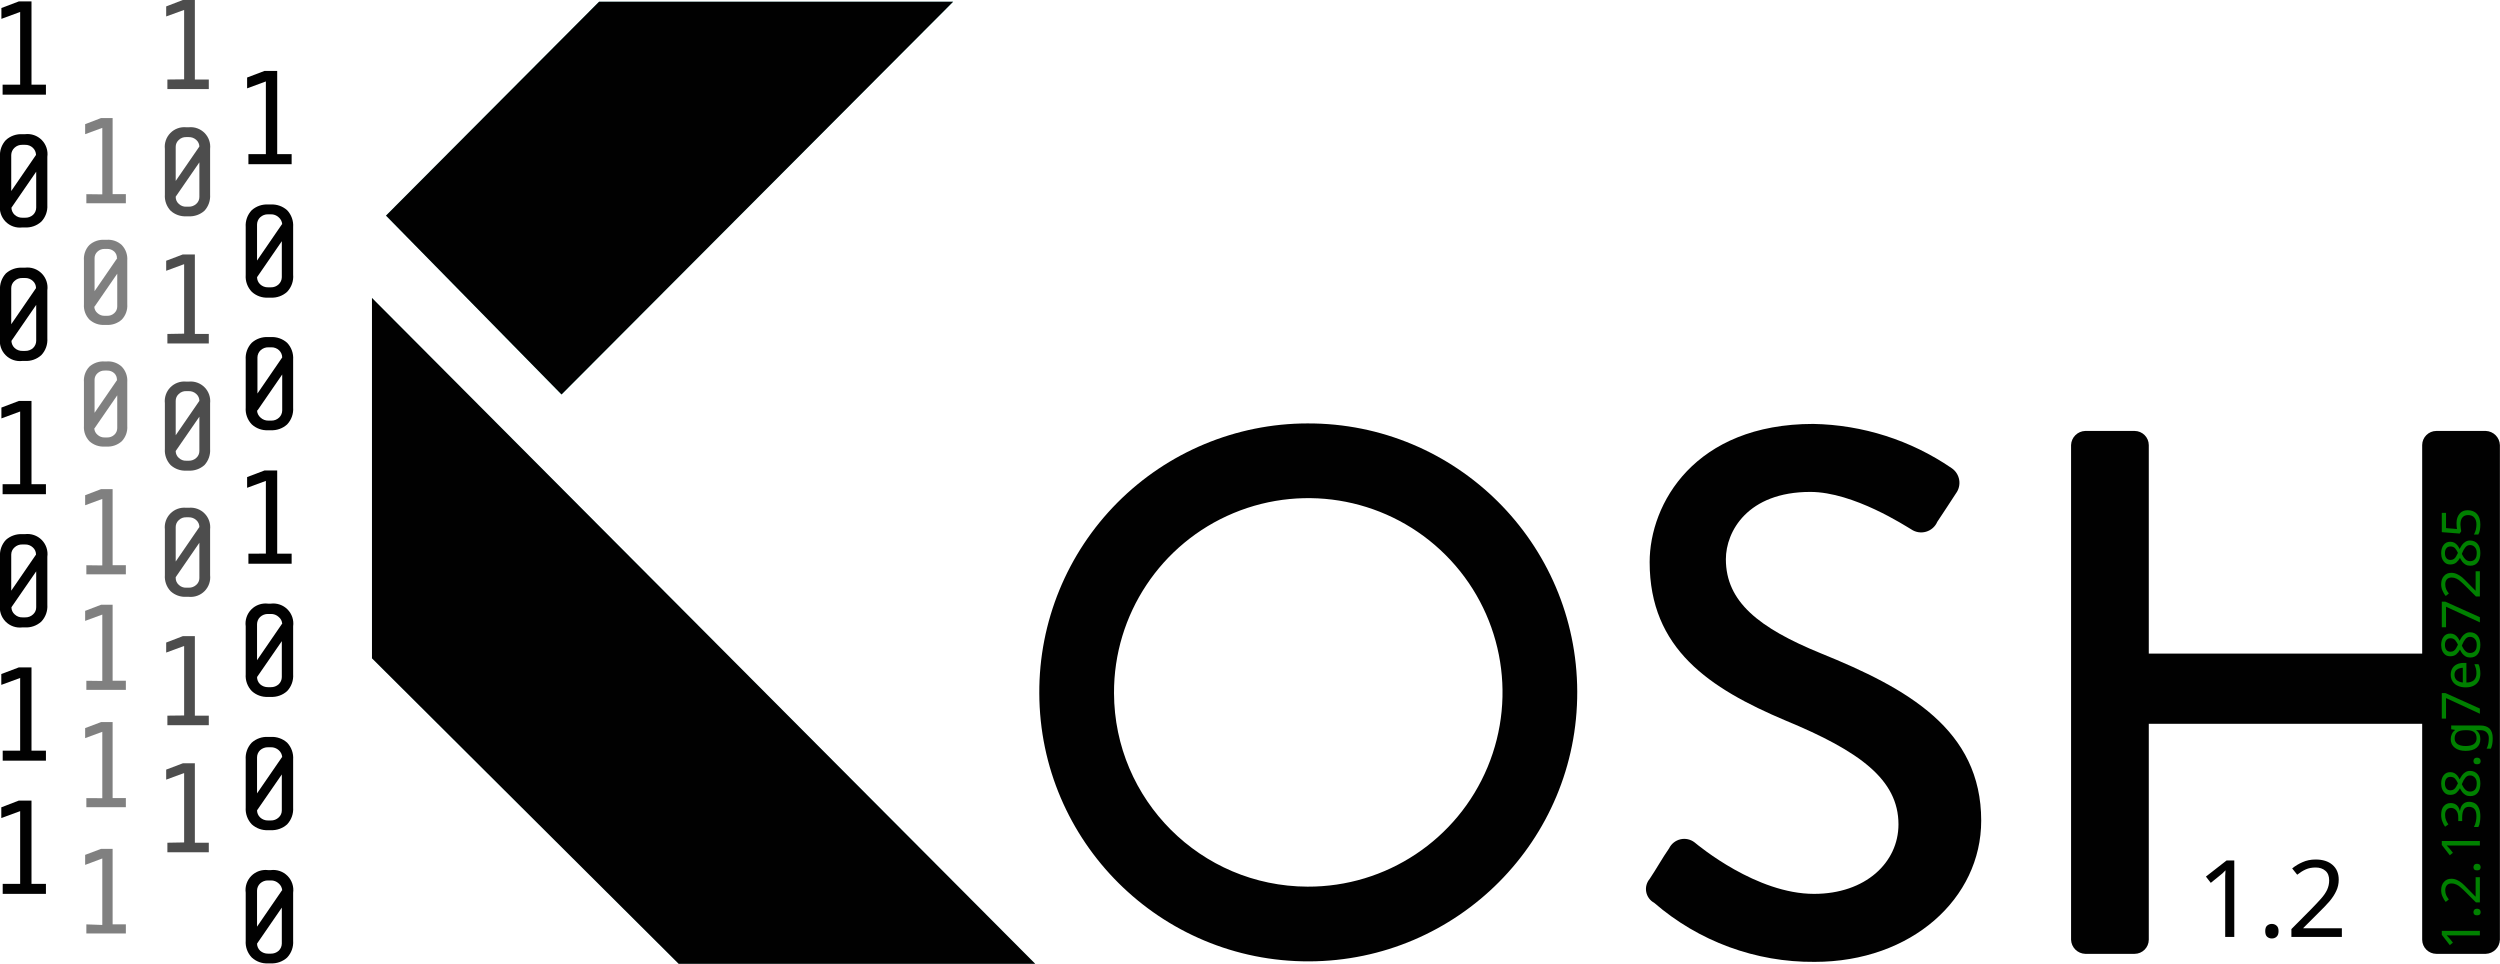
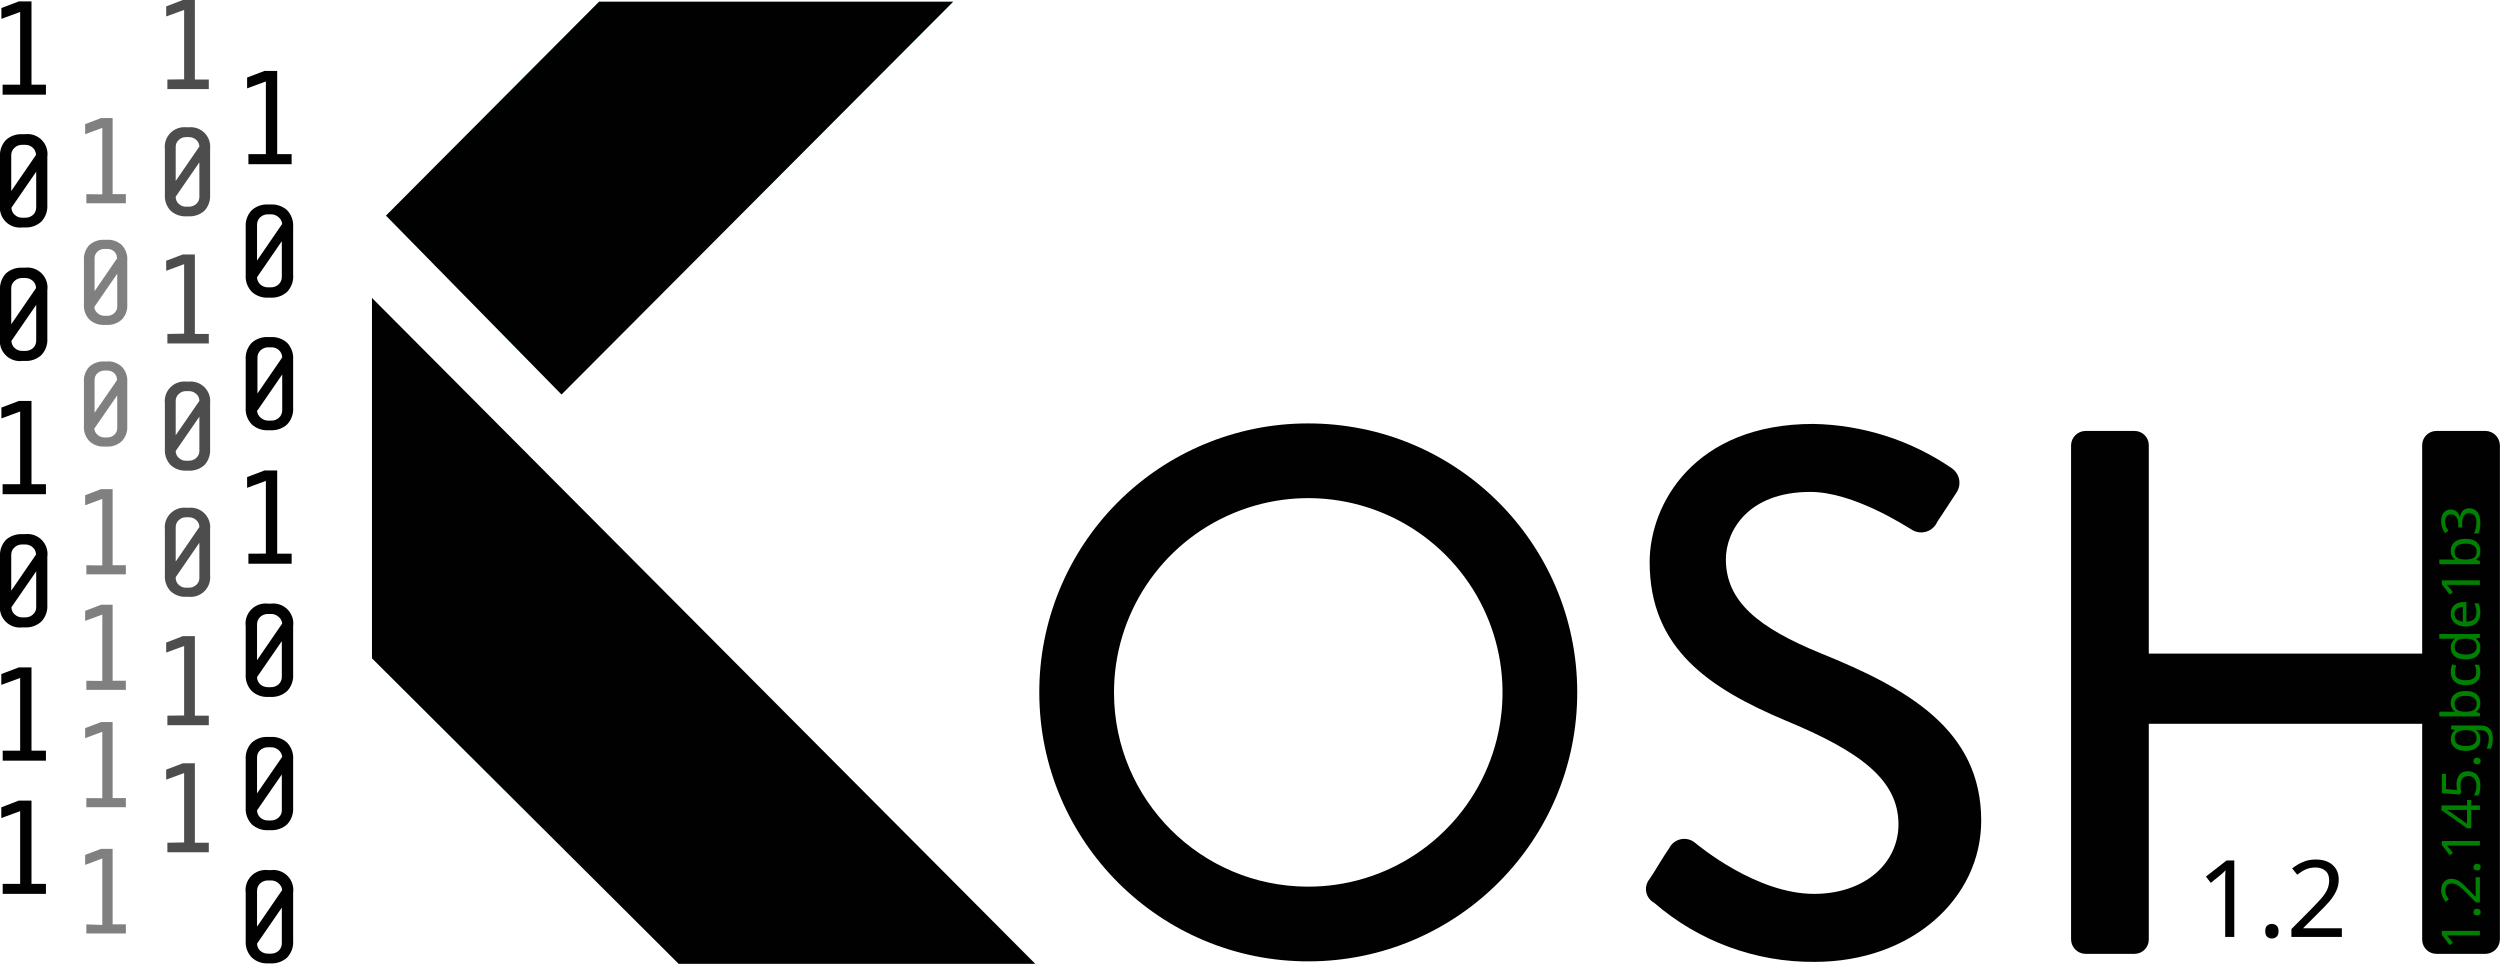
<svg xmlns="http://www.w3.org/2000/svg" viewBox="0 0 249.28 96.1" version="1.1" id="svg5833">
  <defs id="defs5750">
    <style id="style5748">.cls-1{isolation:isolate;}.cls-2,.cls-3,.cls-4,.cls-6{fill:#010101;}.cls-2,.cls-3,.cls-4,.cls-5{mix-blend-mode:multiply;}.cls-3{opacity:0.7;}.cls-4{opacity:0.5;}.cls-5{fill:#afdedc;}</style>
  </defs>
  <path class="cls-2" d="m 0.26,8.44 v 1 h 4.32 v -1 H 3.14 V 0.14 H 1.88 L 0.14,0.8 V 1.88 L 2.01,1.19 v 7.25 z" id="path5752" style="isolation:isolate;mix-blend-mode:multiply;fill:#010101" />
  <path class="cls-2" d="M 4.72,20.45 V 15.64 A 2,2 0 0 0 2.49,13.38 H 2.23 A 2.25,2.25 0 0 0 0.59,13.96 2.21,2.21 0 0 0 0,15.64 v 4.78 a 2,2 0 0 0 2.23,2.26 h 0.26 a 2.24,2.24 0 0 0 1.63,-0.58 2.21,2.21 0 0 0 0.6,-1.65 z m -1.13,-5 -2.47,3.6 v -3.6 a 1,1 0 0 1 0.32,-0.71 1.08,1.08 0 0 1 0.79,-0.3 h 0.26 a 1.09,1.09 0 0 1 0.79,0.3 1,1 0 0 1 0.31,0.68 z m -2.45,5.26 2.47,-3.59 v 3.59 A 1,1 0 0 1 3.3,21.42 1.13,1.13 0 0 1 2.51,21.71 H 2.25 A 1.11,1.11 0 0 1 1.46,21.42 1,1 0 0 1 1.14,20.71 Z" id="path5754" style="isolation:isolate;mix-blend-mode:multiply;fill:#010101" />
  <path class="cls-2" d="M 4.72,33.73 V 28.95 A 2,2 0 0 0 2.49,26.69 H 2.23 A 2.29,2.29 0 0 0 0.59,27.26 2.25,2.25 0 0 0 0,28.95 v 4.78 a 2,2 0 0 0 2.23,2.26 h 0.26 a 2.24,2.24 0 0 0 1.63,-0.58 2.21,2.21 0 0 0 0.6,-1.68 z m -1.13,-5 -2.47,3.6 v -3.6 a 0.94,0.94 0 0 1 0.32,-0.71 1.08,1.08 0 0 1 0.79,-0.3 h 0.26 a 1.09,1.09 0 0 1 0.79,0.3 0.93,0.93 0 0 1 0.31,0.68 z M 1.14,33.99 3.61,30.4 v 3.59 A 1,1 0 0 1 3.3,34.7 1.13,1.13 0 0 1 2.51,34.99 H 2.25 A 1.11,1.11 0 0 1 1.46,34.7 1,1 0 0 1 1.14,33.99 Z" id="path5756" style="isolation:isolate;mix-blend-mode:multiply;fill:#010101" />
  <path class="cls-2" d="m 0.26,48.28 v 1 h 4.32 v -1 H 3.14 v -8.3 H 1.88 l -1.74,0.66 v 1.08 l 1.87,-0.69 v 7.25 z" id="path5758" style="isolation:isolate;mix-blend-mode:multiply;fill:#010101" />
  <path class="cls-2" d="M 4.72,60.3 V 55.52 A 2,2 0 0 0 2.49,53.26 H 2.23 A 2.29,2.29 0 0 0 0.59,53.83 2.23,2.23 0 0 0 0,55.52 v 4.78 a 2,2 0 0 0 2.23,2.26 h 0.26 a 2.24,2.24 0 0 0 1.63,-0.58 2.21,2.21 0 0 0 0.6,-1.68 z m -1.13,-5 -2.47,3.6 v -3.6 a 0.94,0.94 0 0 1 0.32,-0.71 1.08,1.08 0 0 1 0.79,-0.3 h 0.26 a 1.09,1.09 0 0 1 0.79,0.3 0.93,0.93 0 0 1 0.31,0.68 z m -2.45,5.25 2.47,-3.58 v 3.58 A 0.93,0.93 0 0 1 3.3,61.26 1.09,1.09 0 0 1 2.51,61.56 H 2.25 A 1.08,1.08 0 0 1 1.46,61.26 0.94,0.94 0 0 1 1.14,60.55 Z" id="path5760" style="isolation:isolate;mix-blend-mode:multiply;fill:#010101" />
  <path class="cls-2" d="m 0.27,74.85 v 1 h 4.31 v -1 H 3.14 v -8.3 H 1.87 l -1.74,0.66 v 1.08 L 2.01,67.6 v 7.25 z" id="path5762" style="isolation:isolate;mix-blend-mode:multiply;fill:#010101" />
  <path class="cls-2" d="m 0.27,88.13 v 1 h 4.31 v -1 H 3.14 v -8.3 H 1.87 L 0.13,80.5 v 1.07 l 1.88,-0.69 v 7.25 z" id="path5764" style="isolation:isolate;mix-blend-mode:multiply;fill:#010101" />
  <path class="cls-2" d="m 24.77,15.37 v 1 h 4.31 v -1 h -1.44 v -8.3 h -1.26 l -1.74,0.66 v 1.08 l 1.87,-0.69 v 7.25 z" id="path5766" style="isolation:isolate;mix-blend-mode:multiply;fill:#010101" />
  <path class="cls-2" d="M 29.23,27.38 V 22.64 A 2.21,2.21 0 0 0 28.63,20.96 2.26,2.26 0 0 0 27,20.39 h -0.27 a 2.26,2.26 0 0 0 -1.63,0.57 2.21,2.21 0 0 0 -0.6,1.68 v 4.78 a 2.18,2.18 0 0 0 0.61,1.68 2.22,2.22 0 0 0 1.62,0.58 H 27 a 2.26,2.26 0 0 0 1.63,-0.58 2.21,2.21 0 0 0 0.6,-1.72 z m -1.13,-5 -2.47,3.6 v -3.6 a 1,1 0 0 1 0.31,-0.71 1.11,1.11 0 0 1 0.79,-0.3 H 27 a 1.09,1.09 0 0 1 0.79,0.3 1,1 0 0 1 0.35,0.68 z m -2.47,5.26 2.47,-3.59 v 3.59 a 1,1 0 0 1 -0.31,0.71 1.09,1.09 0 0 1 -0.79,0.3 h -0.27 a 1.11,1.11 0 0 1 -0.79,-0.3 1,1 0 0 1 -0.31,-0.71 z" id="path5768" style="isolation:isolate;mix-blend-mode:multiply;fill:#010101" />
  <path class="cls-2" d="M 29.23,40.64 V 35.86 A 2.21,2.21 0 0 0 28.63,34.18 2.26,2.26 0 0 0 27,33.61 h -0.27 a 2.26,2.26 0 0 0 -1.63,0.57 2.21,2.21 0 0 0 -0.6,1.68 v 4.78 a 2.18,2.18 0 0 0 0.61,1.68 2.22,2.22 0 0 0 1.62,0.58 H 27 a 2.26,2.26 0 0 0 1.63,-0.58 2.21,2.21 0 0 0 0.6,-1.68 z m -1.09,-5 -2.47,3.6 v -3.6 a 1,1 0 0 1 0.31,-0.71 1.11,1.11 0 0 1 0.79,-0.3 h 0.27 a 1.09,1.09 0 0 1 0.79,0.3 1,1 0 0 1 0.31,0.71 z m -2.47,5.29 2.47,-3.59 v 3.59 a 1,1 0 0 1 -0.31,0.71 1.09,1.09 0 0 1 -0.79,0.3 h -0.27 a 1.11,1.11 0 0 1 -0.79,-0.3 1,1 0 0 1 -0.35,-0.72 z" id="path5770" style="isolation:isolate;mix-blend-mode:multiply;fill:#010101" />
  <path class="cls-2" d="m 24.77,55.21 v 1 h 4.31 v -1 h -1.44 v -8.3 h -1.26 l -1.74,0.66 v 1.07 l 1.87,-0.69 v 7.25 z" id="path5772" style="isolation:isolate;mix-blend-mode:multiply;fill:#010101" />
  <path class="cls-2" d="M 29.23,67.23 V 62.45 A 2,2 0 0 0 27,60.19 h -0.27 a 2,2 0 0 0 -2.23,2.26 v 4.78 a 2.18,2.18 0 0 0 0.61,1.68 2.22,2.22 0 0 0 1.62,0.58 H 27 a 2.26,2.26 0 0 0 1.63,-0.58 2.21,2.21 0 0 0 0.6,-1.68 z m -1.13,-5 -2.47,3.6 v -3.6 a 1,1 0 0 1 0.31,-0.71 1.11,1.11 0 0 1 0.79,-0.3 H 27 a 1.09,1.09 0 0 1 0.79,0.3 0.93,0.93 0 0 1 0.35,0.68 z m -2.47,5.28 2.47,-3.58 v 3.58 A 1,1 0 0 1 27.79,68.23 1.13,1.13 0 0 1 27,68.52 h -0.27 a 1.15,1.15 0 0 1 -0.79,-0.29 1,1 0 0 1 -0.31,-0.75 z" id="path5774" style="isolation:isolate;mix-blend-mode:multiply;fill:#010101" />
  <path class="cls-2" d="M 29.23,80.52 V 75.74 A 2.22,2.22 0 0 0 28.63,74.05 2.26,2.26 0 0 0 27,73.48 h -0.27 a 2.26,2.26 0 0 0 -1.63,0.57 2.22,2.22 0 0 0 -0.6,1.69 v 4.78 a 2.21,2.21 0 0 0 0.61,1.68 2.26,2.26 0 0 0 1.62,0.58 H 27 a 2.3,2.3 0 0 0 1.63,-0.58 2.24,2.24 0 0 0 0.6,-1.68 z m -1.13,-5 -2.47,3.59 v -3.59 a 1,1 0 0 1 0.31,-0.72 1.15,1.15 0 0 1 0.79,-0.29 H 27 a 1.13,1.13 0 0 1 0.79,0.29 1,1 0 0 1 0.35,0.69 z m -2.47,5.28 2.47,-3.58 v 3.58 a 0.93,0.93 0 0 1 -0.31,0.71 1.09,1.09 0 0 1 -0.79,0.3 h -0.27 a 1.11,1.11 0 0 1 -0.79,-0.3 1,1 0 0 1 -0.31,-0.74 z" id="path5776" style="isolation:isolate;mix-blend-mode:multiply;fill:#010101" />
  <path class="cls-2" d="M 29.23,93.8 V 89.02 A 2,2 0 0 0 27,86.76 h -0.27 a 2,2 0 0 0 -2.23,2.26 v 4.78 a 2.18,2.18 0 0 0 0.61,1.68 2.22,2.22 0 0 0 1.62,0.58 H 27 a 2.26,2.26 0 0 0 1.63,-0.58 2.21,2.21 0 0 0 0.6,-1.68 z m -1.13,-5 -2.47,3.6 v -3.6 a 1,1 0 0 1 0.31,-0.71 1.11,1.11 0 0 1 0.79,-0.3 H 27 a 1.09,1.09 0 0 1 0.79,0.3 1,1 0 0 1 0.35,0.68 z m -2.47,5.29 2.47,-3.59 v 3.59 A 1,1 0 0 1 27.79,94.8 1.13,1.13 0 0 1 27,95.09 H 26.73 A 1.15,1.15 0 0 1 25.94,94.8 1,1 0 0 1 25.63,94.06 Z" id="path5778" style="isolation:isolate;mix-blend-mode:multiply;fill:#010101" />
  <path class="cls-3" d="m 16.69,7.93 v 0.95 h 4.13 V 7.93 H 19.43 V 0 h -1.2 l -1.66,0.64 v 1 l 1.79,-0.65 v 6.92 z" id="path5780" style="opacity:0.7;isolation:isolate;mix-blend-mode:multiply;fill:#010101" />
  <path class="cls-3" d="m 20.95,19.41 v -4.56 a 1.95,1.95 0 0 0 -2.13,-2.16 h -0.25 a 1.95,1.95 0 0 0 -2.13,2.16 v 4.56 a 2.12,2.12 0 0 0 0.58,1.61 2.17,2.17 0 0 0 1.55,0.55 h 0.25 a 2.2,2.2 0 0 0 1.56,-0.55 2.15,2.15 0 0 0 0.57,-1.61 z m -1.07,-4.8 -2.36,3.43 v -3.4 a 0.9,0.9 0 0 1 0.3,-0.68 1,1 0 0 1 0.75,-0.29 h 0.25 a 1.06,1.06 0 0 1 0.76,0.29 0.9,0.9 0 0 1 0.3,0.68 z m -2.36,5 2.36,-3.42 v 3.45 a 0.9,0.9 0 0 1 -0.3,0.68 1.06,1.06 0 0 1 -0.76,0.29 h -0.25 a 1,1 0 0 1 -0.75,-0.29 0.9,0.9 0 0 1 -0.3,-0.68 z" id="path5782" style="opacity:0.7;isolation:isolate;mix-blend-mode:multiply;fill:#010101" />
  <path class="cls-3" d="m 16.69,33.3 v 0.95 h 4.13 V 33.3 h -1.39 v -7.93 h -1.2 L 16.57,26 v 1 l 1.79,-0.66 v 6.93 z" id="path5784" style="opacity:0.7;isolation:isolate;mix-blend-mode:multiply;fill:#010101" />
  <path class="cls-3" d="m 20.95,44.77 v -4.56 a 1.95,1.95 0 0 0 -2.13,-2.16 h -0.25 a 1.95,1.95 0 0 0 -2.13,2.16 v 4.56 a 2.12,2.12 0 0 0 0.58,1.61 2.17,2.17 0 0 0 1.55,0.55 h 0.25 a 2.2,2.2 0 0 0 1.56,-0.55 2.15,2.15 0 0 0 0.57,-1.61 z m -1.07,-4.8 -2.36,3.43 v -3.43 a 0.9,0.9 0 0 1 0.3,-0.68 1,1 0 0 1 0.75,-0.29 h 0.25 a 1.06,1.06 0 0 1 0.76,0.29 0.9,0.9 0 0 1 0.3,0.68 z m -2.36,5 2.36,-3.42 v 3.42 a 0.9,0.9 0 0 1 -0.3,0.68 1.06,1.06 0 0 1 -0.76,0.29 h -0.25 a 1,1 0 0 1 -0.75,-0.29 0.9,0.9 0 0 1 -0.3,-0.64 z" id="path5786" style="opacity:0.7;isolation:isolate;mix-blend-mode:multiply;fill:#010101" />
  <path class="cls-3" d="m 16.69,71.36 v 0.95 h 4.13 v -0.95 h -1.39 v -7.93 h -1.2 l -1.66,0.64 v 1 l 1.79,-0.66 v 6.93 z" id="path5788" style="opacity:0.7;isolation:isolate;mix-blend-mode:multiply;fill:#010101" />
  <path class="cls-3" d="m 20.95,57.35 v -4.56 a 1.95,1.95 0 0 0 -2.13,-2.16 h -0.25 a 1.95,1.95 0 0 0 -2.13,2.16 v 4.56 a 2.1,2.1 0 0 0 0.58,1.61 2.13,2.13 0 0 0 1.55,0.55 h 0.25 a 1.95,1.95 0 0 0 2.13,-2.16 z m -1.07,-4.8 -2.36,3.44 v -3.44 a 0.91,0.91 0 0 1 0.3,-0.68 1,1 0 0 1 0.75,-0.29 h 0.25 a 1.06,1.06 0 0 1 0.76,0.29 0.91,0.91 0 0 1 0.3,0.68 z m -2.36,5 2.36,-3.43 v 3.52 a 0.89,0.89 0 0 1 -0.3,0.67 1.06,1.06 0 0 1 -0.76,0.29 h -0.25 a 1,1 0 0 1 -0.75,-0.29 0.89,0.89 0 0 1 -0.3,-0.67 z" id="path5790" style="opacity:0.7;isolation:isolate;mix-blend-mode:multiply;fill:#010101" />
  <path class="cls-3" d="m 16.69,84.03 v 0.95 h 4.13 v -0.95 h -1.39 v -7.92 h -1.2 l -1.66,0.63 v 1 l 1.79,-0.66 V 84 Z" id="path5792" style="opacity:0.7;isolation:isolate;mix-blend-mode:multiply;fill:#010101" />
  <path class="cls-4" d="m 8.61,19.36 v 0.91 h 3.94 v -0.91 h -1.32 v -7.59 h -1.15 l -1.59,0.61 v 1 l 1.71,-0.63 v 6.63 z" id="path5794" style="opacity:0.5;isolation:isolate;mix-blend-mode:multiply;fill:#010101" />
  <path class="cls-4" d="m 12.69,30.34 v -4.37 a 2,2 0 0 0 -0.55,-1.54 2,2 0 0 0 -1.49,-0.52 h -0.24 a 2.09,2.09 0 0 0 -1.5,0.52 2,2 0 0 0 -0.54,1.54 v 4.37 a 2,2 0 0 0 0.55,1.53 2.07,2.07 0 0 0 1.49,0.53 h 0.24 a 2.09,2.09 0 0 0 1.49,-0.53 2,2 0 0 0 0.55,-1.53 z m -1,-4.6 -2.26,3.29 v -3.29 a 0.87,0.87 0 0 1 0.29,-0.65 1,1 0 0 1 0.72,-0.27 h 0.24 a 1,1 0 0 1 0.72,0.27 0.87,0.87 0 0 1 0.26,0.65 z m -2.26,4.83 2.26,-3.28 v 3.28 a 0.87,0.87 0 0 1 -0.29,0.65 1,1 0 0 1 -0.72,0.27 H 10.44 A 1,1 0 0 1 9.72,31.22 0.87,0.87 0 0 1 9.4,30.57 Z" id="path5796" style="opacity:0.5;isolation:isolate;mix-blend-mode:multiply;fill:#010101" />
  <path class="cls-4" d="m 8.61,67.88 v 0.91 h 3.94 V 67.88 H 11.23 V 60.3 h -1.15 l -1.59,0.61 v 1 l 1.71,-0.63 v 6.62 z" id="path5798" style="opacity:0.5;isolation:isolate;mix-blend-mode:multiply;fill:#010101" />
  <path class="cls-4" d="m 8.61,92.17 v 0.91 h 3.94 v -0.91 h -1.32 v -7.53 h -1.15 l -1.59,0.6 v 1 L 10.2,85.6 v 6.63 z" id="path5800" style="opacity:0.5;isolation:isolate;mix-blend-mode:multiply;fill:#010101" />
  <path class="cls-4" d="m 8.61,56.36 v 0.91 h 3.94 v -0.91 h -1.32 v -7.59 h -1.15 l -1.59,0.61 v 1 l 1.71,-0.63 v 6.63 z" id="path5802" style="opacity:0.5;isolation:isolate;mix-blend-mode:multiply;fill:#010101" />
  <path class="cls-4" d="M 12.69,42.47 V 38.1 a 2,2 0 0 0 -0.55,-1.54 2,2 0 0 0 -1.49,-0.52 h -0.24 a 2.09,2.09 0 0 0 -1.5,0.52 2,2 0 0 0 -0.54,1.54 v 4.37 a 2,2 0 0 0 0.55,1.53 2.07,2.07 0 0 0 1.49,0.53 h 0.24 A 2.09,2.09 0 0 0 12.14,44 2,2 0 0 0 12.69,42.47 Z m -1,-4.6 -2.26,3.29 v -3.29 a 0.87,0.87 0 0 1 0.29,-0.65 1,1 0 0 1 0.72,-0.27 h 0.24 a 1,1 0 0 1 0.72,0.27 0.87,0.87 0 0 1 0.26,0.65 z m -2.26,4.83 2.26,-3.28 v 3.28 a 0.89,0.89 0 0 1 -0.29,0.65 1,1 0 0 1 -0.72,0.27 H 10.44 A 1,1 0 0 1 9.72,43.35 0.89,0.89 0 0 1 9.4,42.7 Z" id="path5804" style="opacity:0.5;isolation:isolate;mix-blend-mode:multiply;fill:#010101" />
  <path class="cls-4" d="m 8.61,79.58 v 0.91 h 3.94 V 79.58 H 11.23 V 72 h -1.15 l -1.59,0.6 v 1 l 1.71,-0.63 v 6.62 z" id="path5806" style="opacity:0.5;isolation:isolate;mix-blend-mode:multiply;fill:#010101" />
  <polygon class="cls-5" points="37.09,29.71 37.09,65.64 67.67,96.1 103.22,96.1 " id="polygon5808" style="isolation:isolate;mix-blend-mode:multiply;fill:#afdedc" />
  <polygon class="cls-5" points="55.99,39.33 95.04,0.17 59.74,0.17 38.49,21.5 " id="polygon5810" style="isolation:isolate;mix-blend-mode:multiply;fill:#afdedc" />
  <polygon class="cls-5" points="55.99,39.33 95.04,0.17 59.74,0.17 38.49,21.5 " id="polygon5812" style="isolation:isolate;mix-blend-mode:multiply;fill:#afdedc" />
  <polygon class="cls-6" points="55.99,39.33 95.04,0.17 59.74,0.17 38.49,21.5 " id="polygon5814" style="isolation:isolate;fill:#010101" />
  <polygon class="cls-6" points="37.09,29.71 37.09,65.64 67.67,96.1 103.22,96.1 " id="polygon5816" style="isolation:isolate;fill:#010101" />
  <path class="cls-6" d="m 130.37,42.22 a 26.82,26.82 0 1 1 -26.74,26.9 26.78,26.78 0 0 1 26.74,-26.9 z m 0,46.19 a 19.37,19.37 0 1 0 -19.29,-19.29 19.36,19.36 0 0 0 19.29,19.29 z" id="path5818" style="isolation:isolate;fill:#010101" />
  <path class="cls-6" d="m 164.49,87.64 c 0.67,-1 1.27,-2.09 1.94,-3.05 a 1.68,1.68 0 0 1 2.53,-0.6 c 0.45,0.37 6.19,5.14 11.92,5.14 5.14,0 8.42,-3.13 8.42,-6.93 0,-4.47 -3.88,-7.3 -11.25,-10.35 -7.6,-3.21 -13.56,-7.15 -13.56,-15.8 0,-5.81 4.47,-13.78 16.32,-13.78 a 25.25,25.25 0 0 1 13.78,4.4 1.77,1.77 0 0 1 0.44,2.53 c -0.59,0.9 -1.26,1.94 -1.86,2.83 a 1.75,1.75 0 0 1 -2.6,0.75 c -0.53,-0.3 -5.74,-3.73 -10.06,-3.73 -6.26,0 -8.42,3.95 -8.42,6.71 0,4.24 3.28,6.85 9.46,9.38 8.64,3.5 16,7.6 16,16.69 0,7.75 -6.93,14.08 -16.61,14.08 a 24.11,24.11 0 0 1 -16,-5.89 1.56,1.56 0 0 1 -0.45,-2.38 z" id="path5820" style="isolation:isolate;fill:#010101" />
  <path class="cls-6" d="m 206.51,44.38 a 1.46,1.46 0 0 1 1.42,-1.41 h 4.91 a 1.42,1.42 0 0 1 1.42,1.41 v 20.79 h 27.26 V 44.38 a 1.42,1.42 0 0 1 1.42,-1.41 h 4.92 a 1.46,1.46 0 0 1 1.41,1.41 V 93.7 a 1.46,1.46 0 0 1 -1.41,1.41 h -4.92 A 1.42,1.42 0 0 1 241.52,93.7 V 72.17 H 214.26 V 93.7 a 1.42,1.42 0 0 1 -1.42,1.41 h -4.91 a 1.46,1.46 0 0 1 -1.42,-1.41 z" id="path5822" style="isolation:isolate;fill:#010101" />
  <text xml:space="preserve" style="font-style:normal;font-weight:normal;font-size:40px;line-height:1.25;font-family:sans-serif;letter-spacing:0px;word-spacing:0px;fill:#010101;fill-opacity:1;stroke:none;" x="219.004" y="93.422" id="text4318">
    <tspan id="tspan4316" x="219.004" y="93.422" style="font-style:normal;font-variant:normal;font-weight:normal;font-stretch:normal;font-size:10.667px;font-family:sans-serif;-inkscape-font-specification:'sans-serif, Normal';font-variant-ligatures:normal;font-variant-caps:normal;font-variant-numeric:normal;font-feature-settings:normal;text-align:start;writing-mode:lr-tb;text-anchor:start;fill:#010101;fill-opacity:1;">1.2</tspan>
  </text>
  <text xml:space="preserve" style="font-style:normal;font-weight:normal;font-size:40px;line-height:1.25;font-family:sans-serif;letter-spacing:0px;word-spacing:0px;fill:#000000;fill-opacity:1;stroke:none" x="-94.71" y="247.271" id="text4402" transform="rotate(-90)">
-     <tspan id="tspan4400" x="-94.71" y="247.271" style="font-style:normal;font-variant:normal;font-weight:normal;font-stretch:normal;font-size:5.333px;font-family:sans-serif;-inkscape-font-specification:'sans-serif, Normal';font-variant-ligatures:normal;font-variant-caps:normal;font-variant-numeric:normal;font-feature-settings:normal;text-align:start;writing-mode:lr-tb;text-anchor:start;fill:#008000">1.2.138.g7e87285 </tspan>
+     <tspan id="tspan4400" x="-94.71" y="247.271" style="font-style:normal;font-variant:normal;font-weight:normal;font-stretch:normal;font-size:5.333px;font-family:sans-serif;-inkscape-font-specification:'sans-serif, Normal';font-variant-ligatures:normal;font-variant-caps:normal;font-variant-numeric:normal;font-feature-settings:normal;text-align:start;writing-mode:lr-tb;text-anchor:start;fill:#008000">1.2.145.gbcde1b3 </tspan>
  </text>
</svg>
